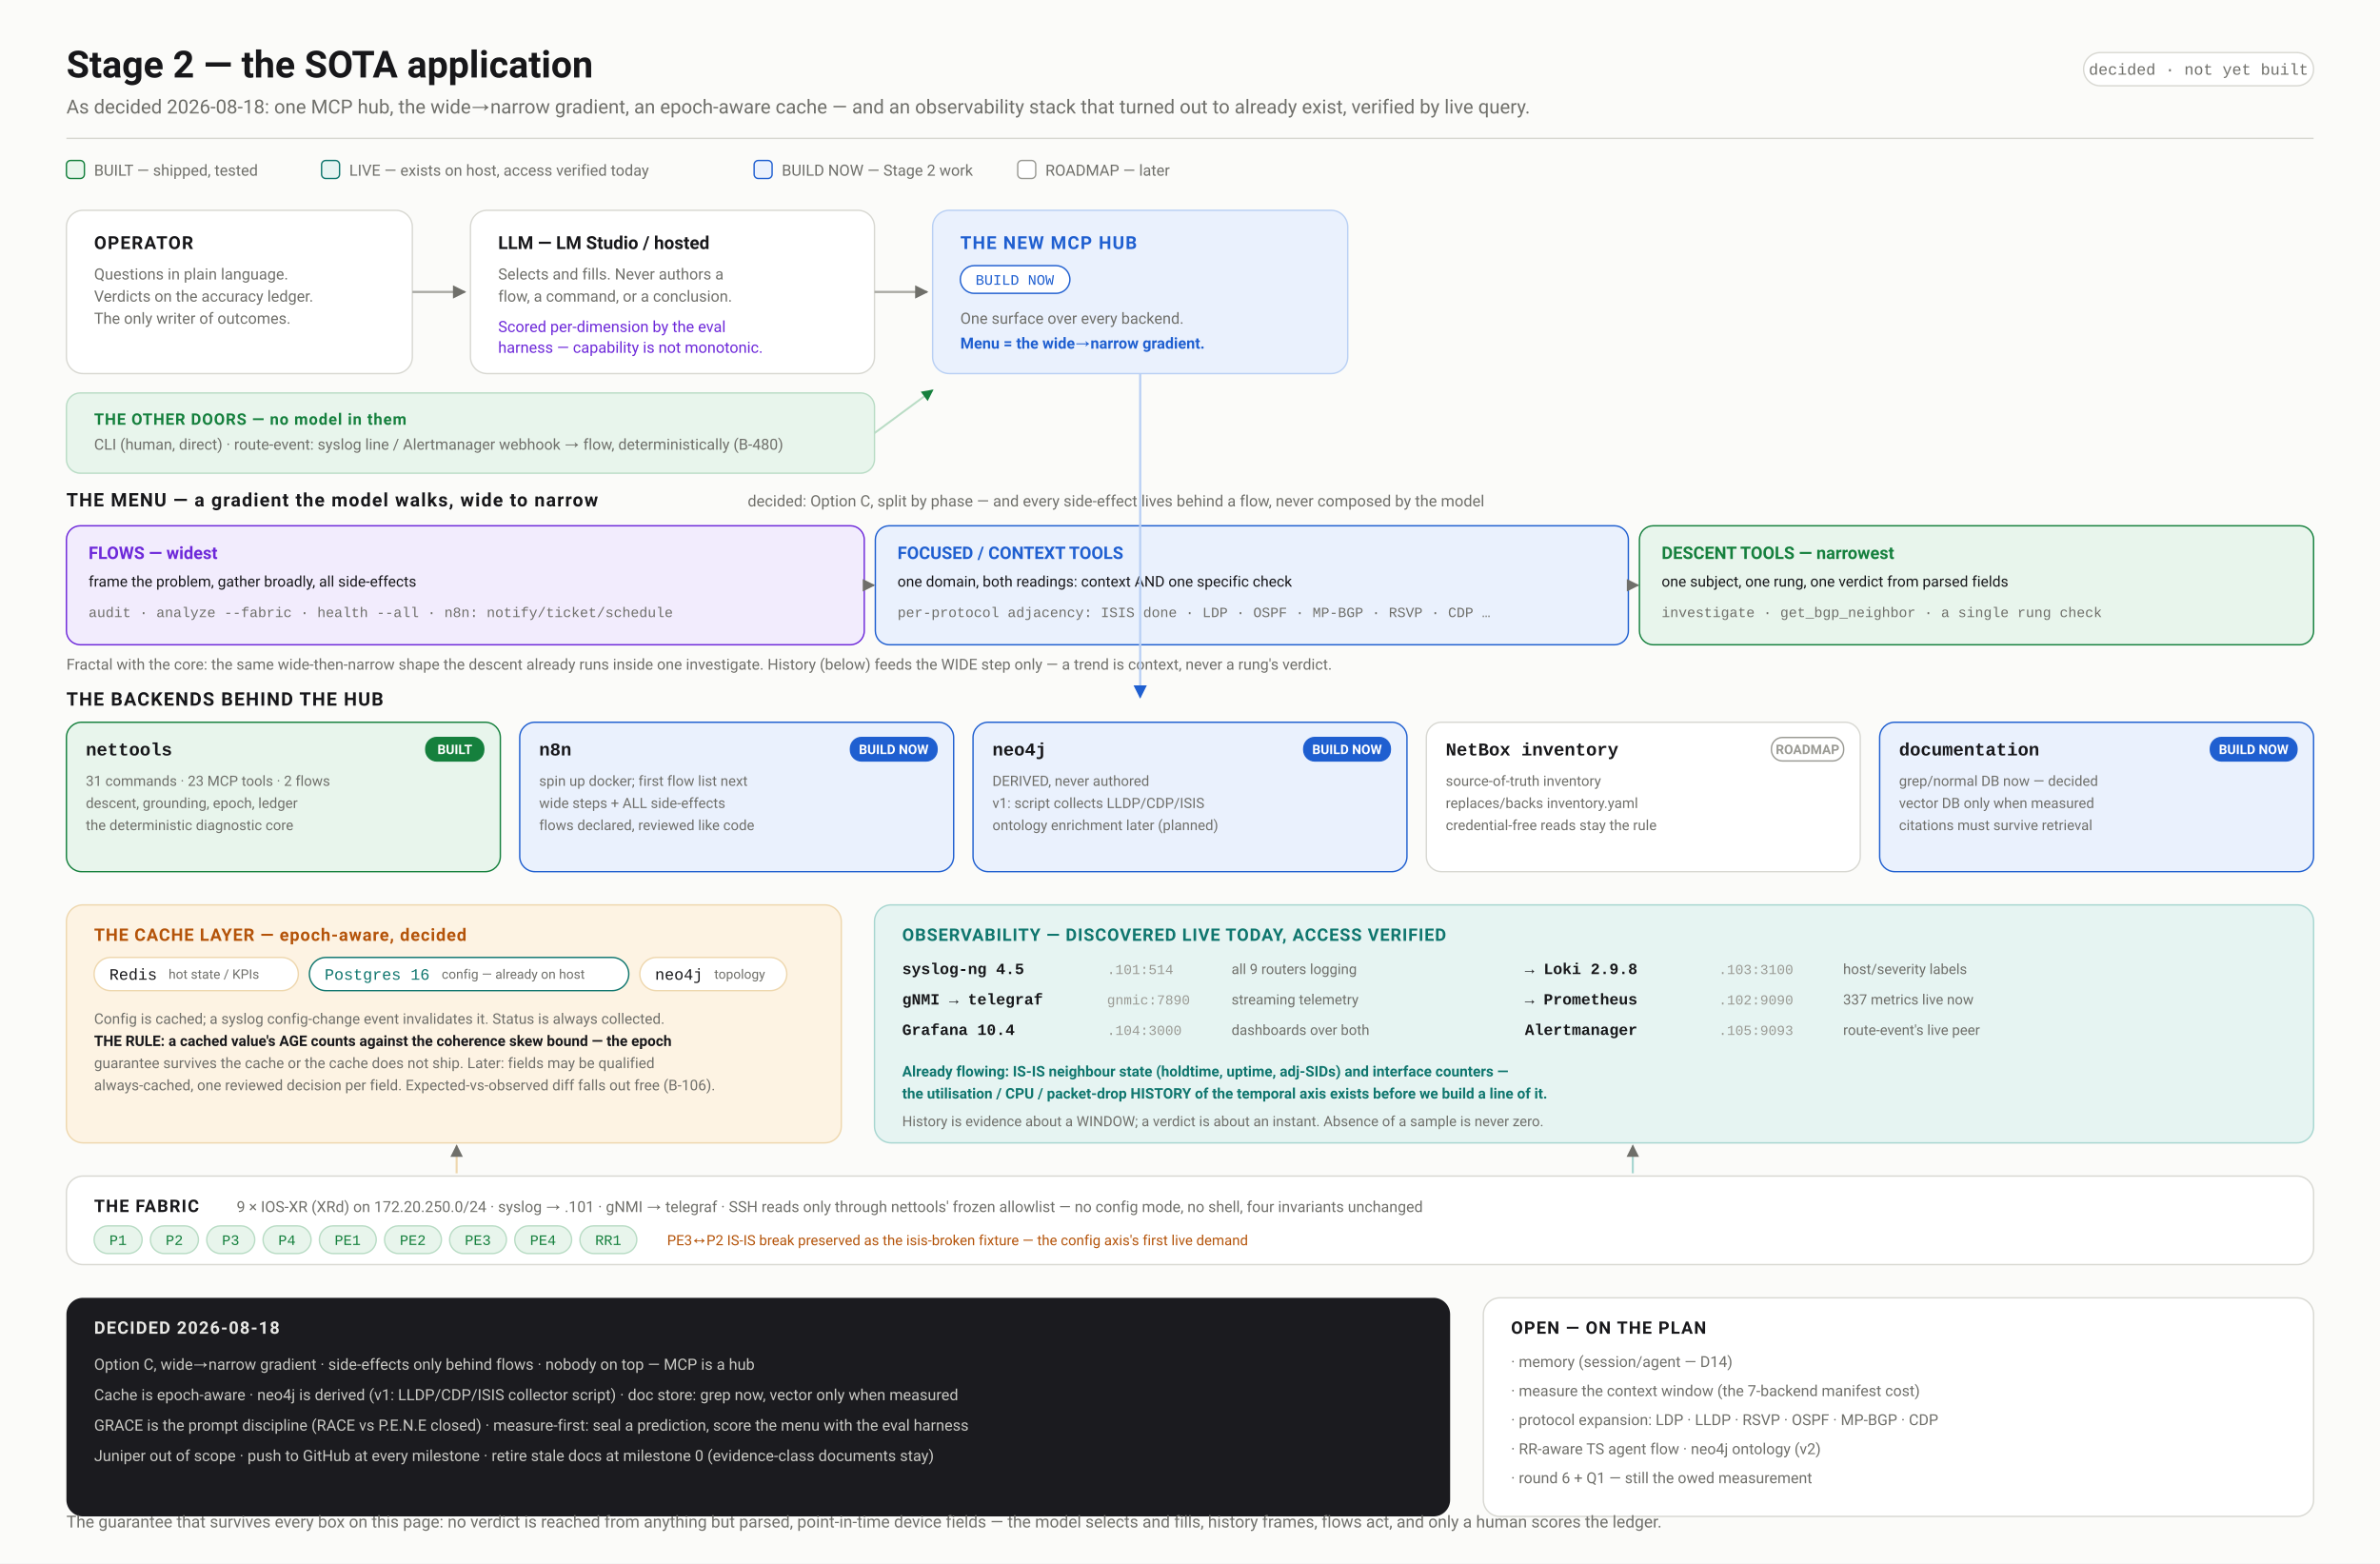
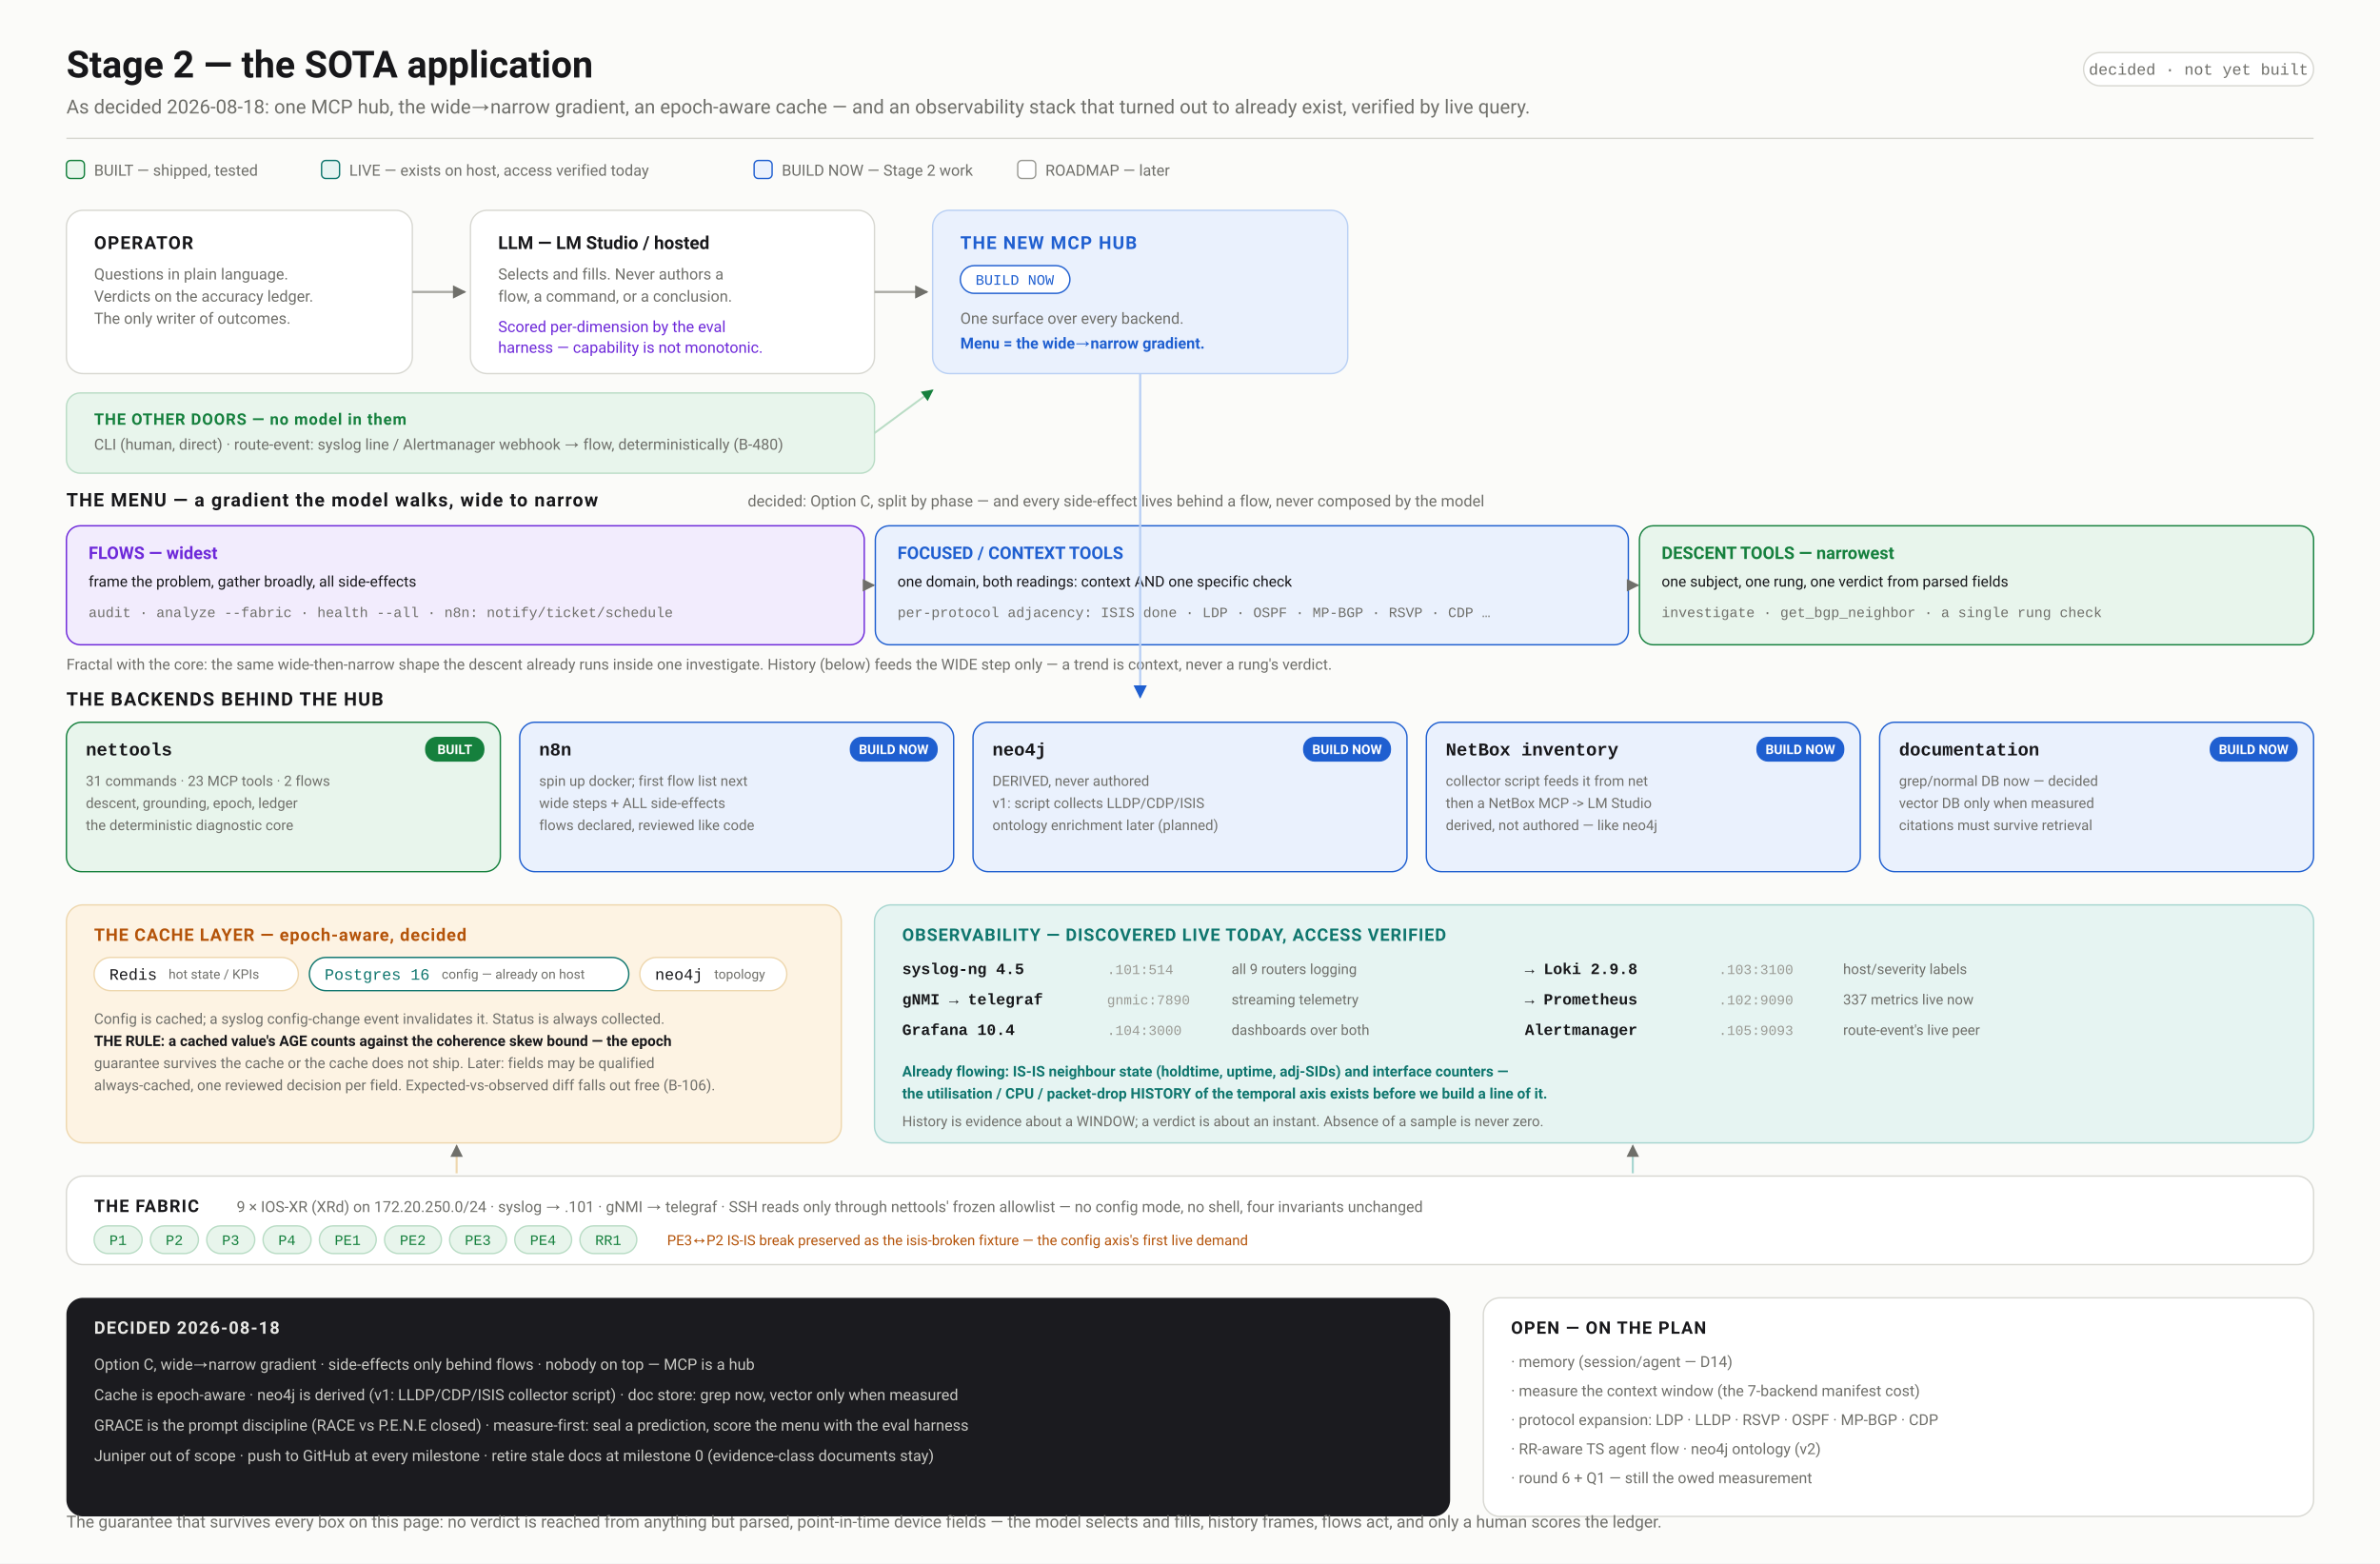
<svg xmlns="http://www.w3.org/2000/svg" width="1720" height="1130" viewBox="0 0 1720 1130" font-family="ui-sans-serif,-apple-system,'Segoe UI',Roboto,Helvetica,Arial,sans-serif">
  <defs>
    <marker id="arw" viewBox="0 0 10 10" refX="9" refY="5" markerWidth="6" markerHeight="6" orient="auto-start-reverse">
      <path d="M 0 0 L 10 5 L 0 10 z" fill="#6f6f6a" />
    </marker>
    <marker id="arwb" viewBox="0 0 10 10" refX="9" refY="5" markerWidth="6" markerHeight="6" orient="auto-start-reverse">
      <path d="M 0 0 L 10 5 L 0 10 z" fill="#1f5fd0" />
    </marker>
    <marker id="arwr" viewBox="0 0 10 10" refX="9" refY="5" markerWidth="6" markerHeight="6" orient="auto-start-reverse">
      <path d="M 0 0 L 10 5 L 0 10 z" fill="#c0392b" />
    </marker>
    <marker id="arwp" viewBox="0 0 10 10" refX="9" refY="5" markerWidth="6" markerHeight="6" orient="auto-start-reverse">
      <path d="M 0 0 L 10 5 L 0 10 z" fill="#6d28d9" />
    </marker>
    <marker id="arwg" viewBox="0 0 10 10" refX="9" refY="5" markerWidth="6" markerHeight="6" orient="auto-start-reverse">
      <path d="M 0 0 L 10 5 L 0 10 z" fill="#15803d" />
    </marker>
  </defs>
  <rect width="1720" height="1130" fill="#fbfbf9" />
  <text x="48.0" y="56.0" font-family="ui-sans-serif,-apple-system,'Segoe UI',Roboto,Helvetica,Arial,sans-serif" font-size="27" font-weight="700" fill="#17171a" text-anchor="start">Stage 2 — the SOTA application</text>
  <text x="48.0" y="82.0" font-family="ui-sans-serif,-apple-system,'Segoe UI',Roboto,Helvetica,Arial,sans-serif" font-size="14" font-weight="400" fill="#6f6f6a" text-anchor="start">As decided 2026-08-18: one MCP hub, the wide→narrow gradient, an epoch-aware cache — and an observability stack that turned out to already exist, verified by live query.</text>
  <rect x="1505.8" y="38.0" width="166.2" height="24.0" rx="12" fill="#fff" stroke="#d8d8d2" stroke-width="1" />
  <text x="1588.9" y="54.0" font-family="ui-monospace,'SF Mono',Menlo,Consolas,'Liberation Mono',monospace" font-size="11.5" font-weight="400" fill="#6f6f6a" text-anchor="middle">decided · not yet built</text>
  <line x1="48.0" y1="100.0" x2="1672.0" y2="100.0" stroke="#d8d8d2" stroke-width="1" />
  <rect x="48.0" y="116.0" width="13.0" height="13.0" rx="3" fill="#e8f5ec" stroke="#15803d" stroke-width="1" />
  <text x="68.0" y="127.0" font-family="ui-sans-serif,-apple-system,'Segoe UI',Roboto,Helvetica,Arial,sans-serif" font-size="11.2" font-weight="400" fill="#6f6f6a" text-anchor="start">BUILT — shipped, tested</text>
  <rect x="232.4" y="116.0" width="13.0" height="13.0" rx="3" fill="#e6f4f2" stroke="#0f766e" stroke-width="1" />
  <text x="252.4" y="127.0" font-family="ui-sans-serif,-apple-system,'Segoe UI',Roboto,Helvetica,Arial,sans-serif" font-size="11.2" font-weight="400" fill="#6f6f6a" text-anchor="start">LIVE — exists on host, access verified today</text>
  <rect x="545.0" y="116.0" width="13.0" height="13.0" rx="3" fill="#eaf1fd" stroke="#1f5fd0" stroke-width="1" />
  <text x="565.0" y="127.0" font-family="ui-sans-serif,-apple-system,'Segoe UI',Roboto,Helvetica,Arial,sans-serif" font-size="11.2" font-weight="400" fill="#6f6f6a" text-anchor="start">BUILD NOW — Stage 2 work</text>
  <rect x="735.5" y="116.0" width="13.0" height="13.0" rx="3" fill="#ffffff" stroke="#9a9a94" stroke-width="1" />
  <text x="755.5" y="127.0" font-family="ui-sans-serif,-apple-system,'Segoe UI',Roboto,Helvetica,Arial,sans-serif" font-size="11.2" font-weight="400" fill="#6f6f6a" text-anchor="start">ROADMAP — later</text>
  <rect x="48.0" y="152.0" width="250.0" height="118.0" rx="12" fill="#ffffff" stroke="#d8d8d2" stroke-width="1" />
  <text x="68.0" y="180.0" font-family="ui-sans-serif,-apple-system,'Segoe UI',Roboto,Helvetica,Arial,sans-serif" font-size="13" font-weight="700" fill="#17171a" text-anchor="start" letter-spacing="0.8">OPERATOR</text>
  <text x="68.0" y="202.0" font-family="ui-sans-serif,-apple-system,'Segoe UI',Roboto,Helvetica,Arial,sans-serif" font-size="11.2" font-weight="400" fill="#6f6f6a" text-anchor="start">Questions in plain language.</text>
  <text x="68.0" y="218.0" font-family="ui-sans-serif,-apple-system,'Segoe UI',Roboto,Helvetica,Arial,sans-serif" font-size="11.2" font-weight="400" fill="#6f6f6a" text-anchor="start">Verdicts on the accuracy ledger.</text>
  <text x="68.0" y="234.0" font-family="ui-sans-serif,-apple-system,'Segoe UI',Roboto,Helvetica,Arial,sans-serif" font-size="11.2" font-weight="400" fill="#6f6f6a" text-anchor="start">The only writer of outcomes.</text>
  <line x1="298.0" y1="211.0" x2="336.0" y2="211.0" stroke="#a8a8a2" stroke-width="1.6" marker-end="url(#arw)" />
  <rect x="340.0" y="152.0" width="292.0" height="118.0" rx="12" fill="#ffffff" stroke="#d8d8d2" stroke-width="1" />
  <text x="360.0" y="180.0" font-family="ui-sans-serif,-apple-system,'Segoe UI',Roboto,Helvetica,Arial,sans-serif" font-size="13" font-weight="700" fill="#17171a" text-anchor="start">LLM — LM Studio / hosted</text>
  <text x="360.0" y="202.0" font-family="ui-sans-serif,-apple-system,'Segoe UI',Roboto,Helvetica,Arial,sans-serif" font-size="11.2" font-weight="400" fill="#6f6f6a" text-anchor="start">Selects and fills. Never authors a</text>
  <text x="360.0" y="218.0" font-family="ui-sans-serif,-apple-system,'Segoe UI',Roboto,Helvetica,Arial,sans-serif" font-size="11.2" font-weight="400" fill="#6f6f6a" text-anchor="start">flow, a command, or a conclusion.</text>
  <text x="360.0" y="240.0" font-family="ui-sans-serif,-apple-system,'Segoe UI',Roboto,Helvetica,Arial,sans-serif" font-size="11.2" font-weight="400" fill="#6d28d9" text-anchor="start">Scored per-dimension by the eval</text>
  <text x="360.0" y="255.0" font-family="ui-sans-serif,-apple-system,'Segoe UI',Roboto,Helvetica,Arial,sans-serif" font-size="11.2" font-weight="400" fill="#6d28d9" text-anchor="start">harness — capability is not monotonic.</text>
  <line x1="632.0" y1="211.0" x2="670.0" y2="211.0" stroke="#a8a8a2" stroke-width="1.6" marker-end="url(#arw)" />
  <rect x="674.0" y="152.0" width="300.0" height="118.0" rx="12" fill="#eaf1fd" stroke="#b9d0f4" stroke-width="1" />
  <text x="694.0" y="180.0" font-family="ui-sans-serif,-apple-system,'Segoe UI',Roboto,Helvetica,Arial,sans-serif" font-size="13" font-weight="700" fill="#1f5fd0" text-anchor="start" letter-spacing="0.8">THE NEW MCP HUB</text>
  <rect x="694.0" y="192.0" width="79.2" height="20.0" rx="10.0" fill="#fff" stroke="#1f5fd0" stroke-width="1" />
  <text x="705.0" y="205.8" font-family="ui-monospace,'SF Mono',Menlo,Consolas,'Liberation Mono',monospace" font-size="10.5" font-weight="500" fill="#1f5fd0" text-anchor="start">BUILD NOW</text>
  <text x="694.0" y="234.0" font-family="ui-sans-serif,-apple-system,'Segoe UI',Roboto,Helvetica,Arial,sans-serif" font-size="11.2" font-weight="400" fill="#6f6f6a" text-anchor="start">One surface over every backend.</text>
  <text x="694.0" y="252.0" font-family="ui-sans-serif,-apple-system,'Segoe UI',Roboto,Helvetica,Arial,sans-serif" font-size="11.2" font-weight="600" fill="#1f5fd0" text-anchor="start">Menu = the wide→narrow gradient.</text>
  <rect x="48.0" y="284.0" width="584.0" height="58.0" rx="10" fill="#e8f5ec" stroke="#b9dcc5" stroke-width="1" />
  <text x="68.0" y="307.0" font-family="ui-sans-serif,-apple-system,'Segoe UI',Roboto,Helvetica,Arial,sans-serif" font-size="11.5" font-weight="700" fill="#15803d" text-anchor="start" letter-spacing="0.6">THE OTHER DOORS — no model in them</text>
  <text x="68.0" y="325.0" font-family="ui-sans-serif,-apple-system,'Segoe UI',Roboto,Helvetica,Arial,sans-serif" font-size="11" font-weight="400" fill="#6f6f6a" text-anchor="start">CLI (human, direct)  ·  route-event: syslog line / Alertmanager webhook → flow, deterministically (B-480)</text>
  <line x1="632.0" y1="313.0" x2="674.0" y2="282.0" stroke="#b9dcc5" stroke-width="1.4" marker-end="url(#arwg)" />
  <text x="48.0" y="366.0" font-family="ui-sans-serif,-apple-system,'Segoe UI',Roboto,Helvetica,Arial,sans-serif" font-size="13.5" font-weight="700" fill="#17171a" text-anchor="start" letter-spacing="0.8">THE MENU — a gradient the model walks, wide to narrow</text>
  <text x="540.3" y="366.0" font-family="ui-sans-serif,-apple-system,'Segoe UI',Roboto,Helvetica,Arial,sans-serif" font-size="11.3" font-weight="400" fill="#6f6f6a" text-anchor="start">decided: Option C, split by phase — and every side-effect lives behind a flow, never composed by the model</text>
  <rect x="48.0" y="380.0" width="576.6" height="86.0" rx="10" fill="#f2ecfd" stroke="#6d28d9" stroke-width="1" />
  <text x="64.0" y="404.0" font-family="ui-sans-serif,-apple-system,'Segoe UI',Roboto,Helvetica,Arial,sans-serif" font-size="12.5" font-weight="700" fill="#6d28d9" text-anchor="start">FLOWS — widest</text>
  <text x="64.0" y="424.0" font-family="ui-sans-serif,-apple-system,'Segoe UI',Roboto,Helvetica,Arial,sans-serif" font-size="10.8" font-weight="400" fill="#17171a" text-anchor="start">frame the problem, gather broadly, all side-effects</text>
  <text x="64.0" y="446.0" font-family="ui-monospace,'SF Mono',Menlo,Consolas,'Liberation Mono',monospace" font-size="10.2" font-weight="400" fill="#6f6f6a" text-anchor="start">audit · analyze --fabric · health --all · n8n: notify/ticket/schedule</text>
  <line x1="625.6" y1="423.0" x2="631.6" y2="423.0" stroke="#a8a8a2" stroke-width="1.5" marker-end="url(#arw)" />
  <rect x="632.6" y="380.0" width="544.2" height="86.0" rx="10" fill="#eaf1fd" stroke="#1f5fd0" stroke-width="1" />
  <text x="648.6" y="404.0" font-family="ui-sans-serif,-apple-system,'Segoe UI',Roboto,Helvetica,Arial,sans-serif" font-size="12.5" font-weight="700" fill="#1f5fd0" text-anchor="start">FOCUSED / CONTEXT TOOLS</text>
  <text x="648.6" y="424.0" font-family="ui-sans-serif,-apple-system,'Segoe UI',Roboto,Helvetica,Arial,sans-serif" font-size="10.8" font-weight="400" fill="#17171a" text-anchor="start">one domain, both readings: context AND one specific check</text>
  <text x="648.6" y="446.0" font-family="ui-monospace,'SF Mono',Menlo,Consolas,'Liberation Mono',monospace" font-size="10.2" font-weight="400" fill="#6f6f6a" text-anchor="start">per-protocol adjacency: ISIS done · LDP · OSPF · MP-BGP · RSVP · CDP …</text>
  <line x1="1177.8" y1="423.0" x2="1183.8" y2="423.0" stroke="#a8a8a2" stroke-width="1.5" marker-end="url(#arw)" />
  <rect x="1184.8" y="380.0" width="487.2" height="86.0" rx="10" fill="#e8f5ec" stroke="#15803d" stroke-width="1" />
  <text x="1200.8" y="404.0" font-family="ui-sans-serif,-apple-system,'Segoe UI',Roboto,Helvetica,Arial,sans-serif" font-size="12.5" font-weight="700" fill="#15803d" text-anchor="start">DESCENT TOOLS — narrowest</text>
  <text x="1200.8" y="424.0" font-family="ui-sans-serif,-apple-system,'Segoe UI',Roboto,Helvetica,Arial,sans-serif" font-size="10.8" font-weight="400" fill="#17171a" text-anchor="start">one subject, one rung, one verdict from parsed fields</text>
  <text x="1200.8" y="446.0" font-family="ui-monospace,'SF Mono',Menlo,Consolas,'Liberation Mono',monospace" font-size="10.2" font-weight="400" fill="#6f6f6a" text-anchor="start">investigate · get_bgp_neighbor · a single rung check</text>
  <text x="48.0" y="484.0" font-family="ui-sans-serif,-apple-system,'Segoe UI',Roboto,Helvetica,Arial,sans-serif" font-size="11" font-weight="400" fill="#6f6f6a" text-anchor="start">Fractal with the core: the same wide-then-narrow shape the descent already runs inside one investigate. History (below) feeds the WIDE step only — a trend is context, never a rung's verdict.</text>
  <text x="48.0" y="510.0" font-family="ui-sans-serif,-apple-system,'Segoe UI',Roboto,Helvetica,Arial,sans-serif" font-size="13.5" font-weight="700" fill="#17171a" text-anchor="start" letter-spacing="0.8">THE BACKENDS BEHIND THE HUB</text>
  <rect x="48.0" y="522.0" width="313.6" height="108.0" rx="11" fill="#e8f5ec" stroke="#15803d" stroke-width="1" />
  <text x="62.0" y="546.0" font-family="ui-monospace,'SF Mono',Menlo,Consolas,'Liberation Mono',monospace" font-size="13" font-weight="700" fill="#17171a" text-anchor="start">nettools</text>
  <rect x="307.7" y="533.0" width="41.9" height="17.0" rx="8" fill="#15803d" stroke="#15803d" stroke-width="1" />
  <text x="328.7" y="545.0" font-family="ui-sans-serif,-apple-system,'Segoe UI',Roboto,Helvetica,Arial,sans-serif" font-size="9.5" font-weight="700" fill="#fff" text-anchor="middle">BUILT</text>
  <text x="62.0" y="568.0" font-family="ui-sans-serif,-apple-system,'Segoe UI',Roboto,Helvetica,Arial,sans-serif" font-size="10.3" font-weight="400" fill="#6f6f6a" text-anchor="start">31 commands · 23 MCP tools · 2 flows</text>
  <text x="62.0" y="584.0" font-family="ui-sans-serif,-apple-system,'Segoe UI',Roboto,Helvetica,Arial,sans-serif" font-size="10.3" font-weight="400" fill="#6f6f6a" text-anchor="start">descent, grounding, epoch, ledger</text>
  <text x="62.0" y="600.0" font-family="ui-sans-serif,-apple-system,'Segoe UI',Roboto,Helvetica,Arial,sans-serif" font-size="10.3" font-weight="400" fill="#6f6f6a" text-anchor="start">the deterministic diagnostic core</text>
  <rect x="375.6" y="522.0" width="313.6" height="108.0" rx="11" fill="#eaf1fd" stroke="#1f5fd0" stroke-width="1" />
  <text x="389.6" y="546.0" font-family="ui-monospace,'SF Mono',Menlo,Consolas,'Liberation Mono',monospace" font-size="13" font-weight="700" fill="#17171a" text-anchor="start">n8n</text>
  <rect x="614.6" y="533.0" width="62.6" height="17.0" rx="8" fill="#1f5fd0" stroke="#1f5fd0" stroke-width="1" />
  <text x="645.9" y="545.0" font-family="ui-sans-serif,-apple-system,'Segoe UI',Roboto,Helvetica,Arial,sans-serif" font-size="9.5" font-weight="700" fill="#fff" text-anchor="middle">BUILD NOW</text>
  <text x="389.6" y="568.0" font-family="ui-sans-serif,-apple-system,'Segoe UI',Roboto,Helvetica,Arial,sans-serif" font-size="10.3" font-weight="400" fill="#6f6f6a" text-anchor="start">spin up docker; first flow list next</text>
  <text x="389.6" y="584.0" font-family="ui-sans-serif,-apple-system,'Segoe UI',Roboto,Helvetica,Arial,sans-serif" font-size="10.3" font-weight="400" fill="#6f6f6a" text-anchor="start">wide steps + ALL side-effects</text>
  <text x="389.6" y="600.0" font-family="ui-sans-serif,-apple-system,'Segoe UI',Roboto,Helvetica,Arial,sans-serif" font-size="10.3" font-weight="400" fill="#6f6f6a" text-anchor="start">flows declared, reviewed like code</text>
  <rect x="703.2" y="522.0" width="313.6" height="108.0" rx="11" fill="#eaf1fd" stroke="#1f5fd0" stroke-width="1" />
  <text x="717.2" y="546.0" font-family="ui-monospace,'SF Mono',Menlo,Consolas,'Liberation Mono',monospace" font-size="13" font-weight="700" fill="#17171a" text-anchor="start">neo4j</text>
  <rect x="942.2" y="533.0" width="62.6" height="17.0" rx="8" fill="#1f5fd0" stroke="#1f5fd0" stroke-width="1" />
  <text x="973.5" y="545.0" font-family="ui-sans-serif,-apple-system,'Segoe UI',Roboto,Helvetica,Arial,sans-serif" font-size="9.5" font-weight="700" fill="#fff" text-anchor="middle">BUILD NOW</text>
  <text x="717.2" y="568.0" font-family="ui-sans-serif,-apple-system,'Segoe UI',Roboto,Helvetica,Arial,sans-serif" font-size="10.3" font-weight="400" fill="#6f6f6a" text-anchor="start">DERIVED, never authored</text>
  <text x="717.2" y="584.0" font-family="ui-sans-serif,-apple-system,'Segoe UI',Roboto,Helvetica,Arial,sans-serif" font-size="10.3" font-weight="400" fill="#6f6f6a" text-anchor="start">v1: script collects LLDP/CDP/ISIS</text>
  <text x="717.2" y="600.0" font-family="ui-sans-serif,-apple-system,'Segoe UI',Roboto,Helvetica,Arial,sans-serif" font-size="10.3" font-weight="400" fill="#6f6f6a" text-anchor="start">ontology enrichment later (planned)</text>
-   <rect x="1030.8" y="522.0" width="313.6" height="108.0" rx="11" fill="#ffffff" stroke="#d8d8d2" stroke-width="1" />
+   <rect x="1030.8" y="522.0" width="313.6" height="108.0" rx="11" fill="#eaf1fd" stroke="#1f5fd0" stroke-width="1" />
  <text x="1044.8" y="546.0" font-family="ui-monospace,'SF Mono',Menlo,Consolas,'Liberation Mono',monospace" font-size="13" font-weight="700" fill="#17171a" text-anchor="start">NetBox inventory</text>
-   <rect x="1280.2" y="533.0" width="52.2" height="17.0" rx="8" fill="#fff" stroke="#9a9a94" stroke-width="1" />
-   <text x="1306.3" y="545.0" font-family="ui-sans-serif,-apple-system,'Segoe UI',Roboto,Helvetica,Arial,sans-serif" font-size="9.5" font-weight="700" fill="#9a9a94" text-anchor="middle">ROADMAP</text>
-   <text x="1044.8" y="568.0" font-family="ui-sans-serif,-apple-system,'Segoe UI',Roboto,Helvetica,Arial,sans-serif" font-size="10.3" font-weight="400" fill="#6f6f6a" text-anchor="start">source-of-truth inventory</text>
-   <text x="1044.8" y="584.0" font-family="ui-sans-serif,-apple-system,'Segoe UI',Roboto,Helvetica,Arial,sans-serif" font-size="10.3" font-weight="400" fill="#6f6f6a" text-anchor="start">replaces/backs inventory.yaml</text>
-   <text x="1044.8" y="600.0" font-family="ui-sans-serif,-apple-system,'Segoe UI',Roboto,Helvetica,Arial,sans-serif" font-size="10.3" font-weight="400" fill="#6f6f6a" text-anchor="start">credential-free reads stay the rule</text>
+   <rect x="1269.8" y="533.0" width="62.6" height="17.0" rx="8" fill="#1f5fd0" stroke="#1f5fd0" stroke-width="1" />
+   <text x="1301.1" y="545.0" font-family="ui-sans-serif,-apple-system,'Segoe UI',Roboto,Helvetica,Arial,sans-serif" font-size="9.5" font-weight="700" fill="#fff" text-anchor="middle">BUILD NOW</text>
+   <text x="1044.8" y="568.0" font-family="ui-sans-serif,-apple-system,'Segoe UI',Roboto,Helvetica,Arial,sans-serif" font-size="10.3" font-weight="400" fill="#6f6f6a" text-anchor="start">collector script feeds it from net</text>
+   <text x="1044.8" y="584.0" font-family="ui-sans-serif,-apple-system,'Segoe UI',Roboto,Helvetica,Arial,sans-serif" font-size="10.3" font-weight="400" fill="#6f6f6a" text-anchor="start">then a NetBox MCP -&gt; LM Studio</text>
+   <text x="1044.8" y="600.0" font-family="ui-sans-serif,-apple-system,'Segoe UI',Roboto,Helvetica,Arial,sans-serif" font-size="10.3" font-weight="400" fill="#6f6f6a" text-anchor="start">derived, not authored — like neo4j</text>
  <rect x="1358.4" y="522.0" width="313.6" height="108.0" rx="11" fill="#eaf1fd" stroke="#1f5fd0" stroke-width="1" />
  <text x="1372.4" y="546.0" font-family="ui-monospace,'SF Mono',Menlo,Consolas,'Liberation Mono',monospace" font-size="13" font-weight="700" fill="#17171a" text-anchor="start">documentation</text>
  <rect x="1597.4" y="533.0" width="62.6" height="17.0" rx="8" fill="#1f5fd0" stroke="#1f5fd0" stroke-width="1" />
  <text x="1628.7" y="545.0" font-family="ui-sans-serif,-apple-system,'Segoe UI',Roboto,Helvetica,Arial,sans-serif" font-size="9.5" font-weight="700" fill="#fff" text-anchor="middle">BUILD NOW</text>
  <text x="1372.4" y="568.0" font-family="ui-sans-serif,-apple-system,'Segoe UI',Roboto,Helvetica,Arial,sans-serif" font-size="10.3" font-weight="400" fill="#6f6f6a" text-anchor="start">grep/normal DB now — decided</text>
  <text x="1372.4" y="584.0" font-family="ui-sans-serif,-apple-system,'Segoe UI',Roboto,Helvetica,Arial,sans-serif" font-size="10.3" font-weight="400" fill="#6f6f6a" text-anchor="start">vector DB only when measured</text>
  <text x="1372.4" y="600.0" font-family="ui-sans-serif,-apple-system,'Segoe UI',Roboto,Helvetica,Arial,sans-serif" font-size="10.3" font-weight="400" fill="#6f6f6a" text-anchor="start">citations must survive retrieval</text>
  <line x1="824.0" y1="270.0" x2="824.0" y2="504.0" stroke="#b9d0f4" stroke-width="1.6" marker-end="url(#arwb)" />
  <rect x="48.0" y="654.0" width="560.0" height="172.0" rx="12" fill="#fdf3e3" stroke="#eed7ae" stroke-width="1" />
  <text x="68.0" y="680.0" font-family="ui-sans-serif,-apple-system,'Segoe UI',Roboto,Helvetica,Arial,sans-serif" font-size="12.5" font-weight="700" fill="#b45309" text-anchor="start" letter-spacing="0.6">THE CACHE LAYER — epoch-aware, decided</text>
  <rect x="68.0" y="692.0" width="147.6" height="24.0" rx="12.0" fill="#fff" stroke="#eed7ae" stroke-width="1" />
  <text x="79.0" y="708.1" font-family="ui-monospace,'SF Mono',Menlo,Consolas,'Liberation Mono',monospace" font-size="11.5" font-weight="500" fill="#17171a" text-anchor="start">Redis</text>
  <text x="121.8" y="707.4" font-family="ui-sans-serif,-apple-system,'Segoe UI',Roboto,Helvetica,Arial,sans-serif" font-size="9.5" font-weight="400" fill="#6f6f6a" text-anchor="start">hot state / KPIs</text>
  <rect x="223.6" y="692.0" width="230.8" height="24.0" rx="12.0" fill="#fff" stroke="#0f766e" stroke-width="1" />
  <text x="234.6" y="708.1" font-family="ui-monospace,'SF Mono',Menlo,Consolas,'Liberation Mono',monospace" font-size="11.5" font-weight="500" fill="#0f766e" text-anchor="start">Postgres 16</text>
  <text x="319.2" y="707.4" font-family="ui-sans-serif,-apple-system,'Segoe UI',Roboto,Helvetica,Arial,sans-serif" font-size="9.5" font-weight="400" fill="#6f6f6a" text-anchor="start">config — already on host</text>
  <rect x="462.4" y="692.0" width="106.2" height="24.0" rx="12.0" fill="#fff" stroke="#eed7ae" stroke-width="1" />
  <text x="473.4" y="708.1" font-family="ui-monospace,'SF Mono',Menlo,Consolas,'Liberation Mono',monospace" font-size="11.5" font-weight="500" fill="#17171a" text-anchor="start">neo4j</text>
  <text x="516.2" y="707.4" font-family="ui-sans-serif,-apple-system,'Segoe UI',Roboto,Helvetica,Arial,sans-serif" font-size="9.5" font-weight="400" fill="#6f6f6a" text-anchor="start">topology</text>
  <text x="68.0" y="740.0" font-family="ui-sans-serif,-apple-system,'Segoe UI',Roboto,Helvetica,Arial,sans-serif" font-size="10.6" font-weight="400" fill="#6f6f6a" text-anchor="start">Config is cached; a syslog config-change event invalidates it. Status is always collected.</text>
  <text x="68.0" y="756.0" font-family="ui-sans-serif,-apple-system,'Segoe UI',Roboto,Helvetica,Arial,sans-serif" font-size="10.6" font-weight="600" fill="#17171a" text-anchor="start">THE RULE: a cached value's AGE counts against the coherence skew bound — the epoch</text>
  <text x="68.0" y="772.0" font-family="ui-sans-serif,-apple-system,'Segoe UI',Roboto,Helvetica,Arial,sans-serif" font-size="10.6" font-weight="400" fill="#6f6f6a" text-anchor="start">guarantee survives the cache or the cache does not ship. Later: fields may be qualified</text>
  <text x="68.0" y="788.0" font-family="ui-sans-serif,-apple-system,'Segoe UI',Roboto,Helvetica,Arial,sans-serif" font-size="10.6" font-weight="400" fill="#6f6f6a" text-anchor="start">always-cached, one reviewed decision per field. Expected-vs-observed diff falls out free (B-106).</text>
  <rect x="632.0" y="654.0" width="1040.0" height="172.0" rx="12" fill="#e6f4f2" stroke="#a7d6d0" stroke-width="1" />
  <text x="652.0" y="680.0" font-family="ui-sans-serif,-apple-system,'Segoe UI',Roboto,Helvetica,Arial,sans-serif" font-size="12.5" font-weight="700" fill="#0f766e" text-anchor="start" letter-spacing="0.6">OBSERVABILITY — DISCOVERED LIVE TODAY, ACCESS VERIFIED</text>
  <text x="652.0" y="704.0" font-family="ui-monospace,'SF Mono',Menlo,Consolas,'Liberation Mono',monospace" font-size="11.3" font-weight="600" fill="#17171a" text-anchor="start">syslog-ng 4.5</text>
  <text x="800.0" y="704.0" font-family="ui-monospace,'SF Mono',Menlo,Consolas,'Liberation Mono',monospace" font-size="10" font-weight="400" fill="#9a9a94" text-anchor="start">.101:514</text>
  <text x="890.0" y="704.0" font-family="ui-sans-serif,-apple-system,'Segoe UI',Roboto,Helvetica,Arial,sans-serif" font-size="10.3" font-weight="400" fill="#6f6f6a" text-anchor="start">all 9 routers logging</text>
  <text x="1102.0" y="704.0" font-family="ui-monospace,'SF Mono',Menlo,Consolas,'Liberation Mono',monospace" font-size="11.3" font-weight="600" fill="#17171a" text-anchor="start">→ Loki 2.9.8</text>
  <text x="1242.0" y="704.0" font-family="ui-monospace,'SF Mono',Menlo,Consolas,'Liberation Mono',monospace" font-size="10" font-weight="400" fill="#9a9a94" text-anchor="start">.103:3100</text>
  <text x="1332.0" y="704.0" font-family="ui-sans-serif,-apple-system,'Segoe UI',Roboto,Helvetica,Arial,sans-serif" font-size="10.3" font-weight="400" fill="#6f6f6a" text-anchor="start">host/severity labels</text>
  <text x="652.0" y="726.0" font-family="ui-monospace,'SF Mono',Menlo,Consolas,'Liberation Mono',monospace" font-size="11.3" font-weight="600" fill="#17171a" text-anchor="start">gNMI → telegraf</text>
  <text x="800.0" y="726.0" font-family="ui-monospace,'SF Mono',Menlo,Consolas,'Liberation Mono',monospace" font-size="10" font-weight="400" fill="#9a9a94" text-anchor="start">gnmic:7890</text>
  <text x="890.0" y="726.0" font-family="ui-sans-serif,-apple-system,'Segoe UI',Roboto,Helvetica,Arial,sans-serif" font-size="10.3" font-weight="400" fill="#6f6f6a" text-anchor="start">streaming telemetry</text>
  <text x="1102.0" y="726.0" font-family="ui-monospace,'SF Mono',Menlo,Consolas,'Liberation Mono',monospace" font-size="11.3" font-weight="600" fill="#17171a" text-anchor="start">→ Prometheus</text>
  <text x="1242.0" y="726.0" font-family="ui-monospace,'SF Mono',Menlo,Consolas,'Liberation Mono',monospace" font-size="10" font-weight="400" fill="#9a9a94" text-anchor="start">.102:9090</text>
  <text x="1332.0" y="726.0" font-family="ui-sans-serif,-apple-system,'Segoe UI',Roboto,Helvetica,Arial,sans-serif" font-size="10.3" font-weight="400" fill="#6f6f6a" text-anchor="start">337 metrics live now</text>
  <text x="652.0" y="748.0" font-family="ui-monospace,'SF Mono',Menlo,Consolas,'Liberation Mono',monospace" font-size="11.3" font-weight="600" fill="#17171a" text-anchor="start">Grafana 10.4</text>
  <text x="800.0" y="748.0" font-family="ui-monospace,'SF Mono',Menlo,Consolas,'Liberation Mono',monospace" font-size="10" font-weight="400" fill="#9a9a94" text-anchor="start">.104:3000</text>
  <text x="890.0" y="748.0" font-family="ui-sans-serif,-apple-system,'Segoe UI',Roboto,Helvetica,Arial,sans-serif" font-size="10.3" font-weight="400" fill="#6f6f6a" text-anchor="start">dashboards over both</text>
  <text x="1102.0" y="748.0" font-family="ui-monospace,'SF Mono',Menlo,Consolas,'Liberation Mono',monospace" font-size="11.3" font-weight="600" fill="#17171a" text-anchor="start">Alertmanager</text>
  <text x="1242.0" y="748.0" font-family="ui-monospace,'SF Mono',Menlo,Consolas,'Liberation Mono',monospace" font-size="10" font-weight="400" fill="#9a9a94" text-anchor="start">.105:9093</text>
  <text x="1332.0" y="748.0" font-family="ui-sans-serif,-apple-system,'Segoe UI',Roboto,Helvetica,Arial,sans-serif" font-size="10.3" font-weight="400" fill="#6f6f6a" text-anchor="start">route-event's live peer</text>
  <text x="652.0" y="778.0" font-family="ui-sans-serif,-apple-system,'Segoe UI',Roboto,Helvetica,Arial,sans-serif" font-size="10.6" font-weight="600" fill="#0f766e" text-anchor="start">Already flowing: IS-IS neighbour state (holdtime, uptime, adj-SIDs) and interface counters —</text>
  <text x="652.0" y="794.0" font-family="ui-sans-serif,-apple-system,'Segoe UI',Roboto,Helvetica,Arial,sans-serif" font-size="10.6" font-weight="600" fill="#0f766e" text-anchor="start">the utilisation / CPU / packet-drop HISTORY of the temporal axis exists before we build a line of it.</text>
  <text x="652.0" y="814.0" font-family="ui-sans-serif,-apple-system,'Segoe UI',Roboto,Helvetica,Arial,sans-serif" font-size="10.3" font-weight="400" fill="#6f6f6a" text-anchor="start">History is evidence about a WINDOW; a verdict is about an instant. Absence of a sample is never zero.</text>
  <rect x="48.0" y="850.0" width="1624.0" height="64.0" rx="12" fill="#ffffff" stroke="#d8d8d2" stroke-width="1" />
  <text x="68.0" y="876.0" font-family="ui-sans-serif,-apple-system,'Segoe UI',Roboto,Helvetica,Arial,sans-serif" font-size="12.5" font-weight="700" fill="#17171a" text-anchor="start" letter-spacing="0.8">THE FABRIC</text>
  <text x="171.0" y="876.0" font-family="ui-sans-serif,-apple-system,'Segoe UI',Roboto,Helvetica,Arial,sans-serif" font-size="11" font-weight="400" fill="#6f6f6a" text-anchor="start">9 × IOS-XR (XRd) on 172.20.250.0/24 · syslog → .101 · gNMI → telegraf · SSH reads only through nettools' frozen allowlist — no config mode, no shell, four invariants unchanged</text>
  <rect x="68.0" y="886.0" width="34.7" height="20.0" rx="10.0" fill="#e8f5ec" stroke="#b9dcc5" stroke-width="1" />
  <text x="79.0" y="899.8" font-family="ui-monospace,'SF Mono',Menlo,Consolas,'Liberation Mono',monospace" font-size="10.5" font-weight="500" fill="#15803d" text-anchor="start">P1</text>
  <rect x="108.7" y="886.0" width="34.7" height="20.0" rx="10.0" fill="#e8f5ec" stroke="#b9dcc5" stroke-width="1" />
  <text x="119.7" y="899.8" font-family="ui-monospace,'SF Mono',Menlo,Consolas,'Liberation Mono',monospace" font-size="10.5" font-weight="500" fill="#15803d" text-anchor="start">P2</text>
  <rect x="149.4" y="886.0" width="34.7" height="20.0" rx="10.0" fill="#e8f5ec" stroke="#b9dcc5" stroke-width="1" />
  <text x="160.4" y="899.8" font-family="ui-monospace,'SF Mono',Menlo,Consolas,'Liberation Mono',monospace" font-size="10.5" font-weight="500" fill="#15803d" text-anchor="start">P3</text>
  <rect x="190.1" y="886.0" width="34.7" height="20.0" rx="10.0" fill="#e8f5ec" stroke="#b9dcc5" stroke-width="1" />
  <text x="201.1" y="899.8" font-family="ui-monospace,'SF Mono',Menlo,Consolas,'Liberation Mono',monospace" font-size="10.5" font-weight="500" fill="#15803d" text-anchor="start">P4</text>
  <rect x="230.8" y="886.0" width="41.1" height="20.0" rx="10.0" fill="#e8f5ec" stroke="#b9dcc5" stroke-width="1" />
  <text x="241.8" y="899.8" font-family="ui-monospace,'SF Mono',Menlo,Consolas,'Liberation Mono',monospace" font-size="10.5" font-weight="500" fill="#15803d" text-anchor="start">PE1</text>
  <rect x="277.9" y="886.0" width="41.1" height="20.0" rx="10.0" fill="#e8f5ec" stroke="#b9dcc5" stroke-width="1" />
  <text x="288.9" y="899.8" font-family="ui-monospace,'SF Mono',Menlo,Consolas,'Liberation Mono',monospace" font-size="10.5" font-weight="500" fill="#15803d" text-anchor="start">PE2</text>
  <rect x="324.9" y="886.0" width="41.1" height="20.0" rx="10.0" fill="#e8f5ec" stroke="#b9dcc5" stroke-width="1" />
  <text x="335.9" y="899.8" font-family="ui-monospace,'SF Mono',Menlo,Consolas,'Liberation Mono',monospace" font-size="10.5" font-weight="500" fill="#15803d" text-anchor="start">PE3</text>
  <rect x="372.0" y="886.0" width="41.1" height="20.0" rx="10.0" fill="#e8f5ec" stroke="#b9dcc5" stroke-width="1" />
  <text x="383.0" y="899.8" font-family="ui-monospace,'SF Mono',Menlo,Consolas,'Liberation Mono',monospace" font-size="10.5" font-weight="500" fill="#15803d" text-anchor="start">PE4</text>
  <rect x="419.1" y="886.0" width="41.1" height="20.0" rx="10.0" fill="#e8f5ec" stroke="#b9dcc5" stroke-width="1" />
  <text x="430.1" y="899.8" font-family="ui-monospace,'SF Mono',Menlo,Consolas,'Liberation Mono',monospace" font-size="10.5" font-weight="500" fill="#15803d" text-anchor="start">RR1</text>
  <text x="482.1" y="900.0" font-family="ui-sans-serif,-apple-system,'Segoe UI',Roboto,Helvetica,Arial,sans-serif" font-size="10.3" font-weight="400" fill="#b45309" text-anchor="start">PE3↔P2 IS-IS break preserved as the isis-broken fixture — the config axis's first live demand</text>
  <line x1="1180.0" y1="848.0" x2="1180.0" y2="828.0" stroke="#a7d6d0" stroke-width="1.5" marker-end="url(#arw)" />
  <line x1="330.0" y1="848.0" x2="330.0" y2="828.0" stroke="#eed7ae" stroke-width="1.5" marker-end="url(#arw)" />
  <rect x="48.0" y="938.0" width="1000.0" height="158.0" rx="12" fill="#1b1b1f" stroke="none" stroke-width="1" />
  <text x="68.0" y="964.0" font-family="ui-sans-serif,-apple-system,'Segoe UI',Roboto,Helvetica,Arial,sans-serif" font-size="12.5" font-weight="700" fill="#e9e9e6" text-anchor="start" letter-spacing="0.8">DECIDED 2026-08-18</text>
  <text x="68.0" y="990.0" font-family="ui-sans-serif,-apple-system,'Segoe UI',Roboto,Helvetica,Arial,sans-serif" font-size="11.2" font-weight="400" fill="#c9c9c4" text-anchor="start">Option C, wide→narrow gradient · side-effects only behind flows · nobody on top — MCP is a hub</text>
  <text x="68.0" y="1012.0" font-family="ui-sans-serif,-apple-system,'Segoe UI',Roboto,Helvetica,Arial,sans-serif" font-size="11.2" font-weight="400" fill="#c9c9c4" text-anchor="start">Cache is epoch-aware · neo4j is derived (v1: LLDP/CDP/ISIS collector script) · doc store: grep now, vector only when measured</text>
  <text x="68.0" y="1034.0" font-family="ui-sans-serif,-apple-system,'Segoe UI',Roboto,Helvetica,Arial,sans-serif" font-size="11.2" font-weight="400" fill="#c9c9c4" text-anchor="start">GRACE is the prompt discipline (RACE vs P.E.N.E closed) · measure-first: seal a prediction, score the menu with the eval harness</text>
  <text x="68.0" y="1056.0" font-family="ui-sans-serif,-apple-system,'Segoe UI',Roboto,Helvetica,Arial,sans-serif" font-size="11.2" font-weight="400" fill="#c9c9c4" text-anchor="start">Juniper out of scope · push to GitHub at every milestone · retire stale docs at milestone 0 (evidence-class documents stay)</text>
  <rect x="1072.0" y="938.0" width="600.0" height="158.0" rx="12" fill="#ffffff" stroke="#d8d8d2" stroke-width="1" />
  <text x="1092.0" y="964.0" font-family="ui-sans-serif,-apple-system,'Segoe UI',Roboto,Helvetica,Arial,sans-serif" font-size="12.5" font-weight="700" fill="#17171a" text-anchor="start" letter-spacing="0.8">OPEN — ON THE PLAN</text>
  <text x="1092.0" y="988.0" font-family="ui-sans-serif,-apple-system,'Segoe UI',Roboto,Helvetica,Arial,sans-serif" font-size="11" font-weight="400" fill="#6f6f6a" text-anchor="start">· memory (session/agent — D14)</text>
  <text x="1092.0" y="1009.0" font-family="ui-sans-serif,-apple-system,'Segoe UI',Roboto,Helvetica,Arial,sans-serif" font-size="11" font-weight="400" fill="#6f6f6a" text-anchor="start">· measure the context window (the 7-backend manifest cost)</text>
  <text x="1092.0" y="1030.0" font-family="ui-sans-serif,-apple-system,'Segoe UI',Roboto,Helvetica,Arial,sans-serif" font-size="11" font-weight="400" fill="#6f6f6a" text-anchor="start">· protocol expansion: LDP · LLDP · RSVP · OSPF · MP-BGP · CDP</text>
  <text x="1092.0" y="1051.0" font-family="ui-sans-serif,-apple-system,'Segoe UI',Roboto,Helvetica,Arial,sans-serif" font-size="11" font-weight="400" fill="#6f6f6a" text-anchor="start">· RR-aware TS agent flow · neo4j ontology (v2)</text>
  <text x="1092.0" y="1072.0" font-family="ui-sans-serif,-apple-system,'Segoe UI',Roboto,Helvetica,Arial,sans-serif" font-size="11" font-weight="400" fill="#6f6f6a" text-anchor="start">· round 6 + Q1 — still the owed measurement</text>
  <text x="48.0" y="1104.0" font-family="ui-sans-serif,-apple-system,'Segoe UI',Roboto,Helvetica,Arial,sans-serif" font-size="12" font-weight="400" fill="#6f6f6a" text-anchor="start">The guarantee that survives every box on this page: no verdict is reached from anything but parsed, point-in-time device fields — the model selects and fills, history frames, flows act, and only a human scores the ledger.</text>
</svg>
